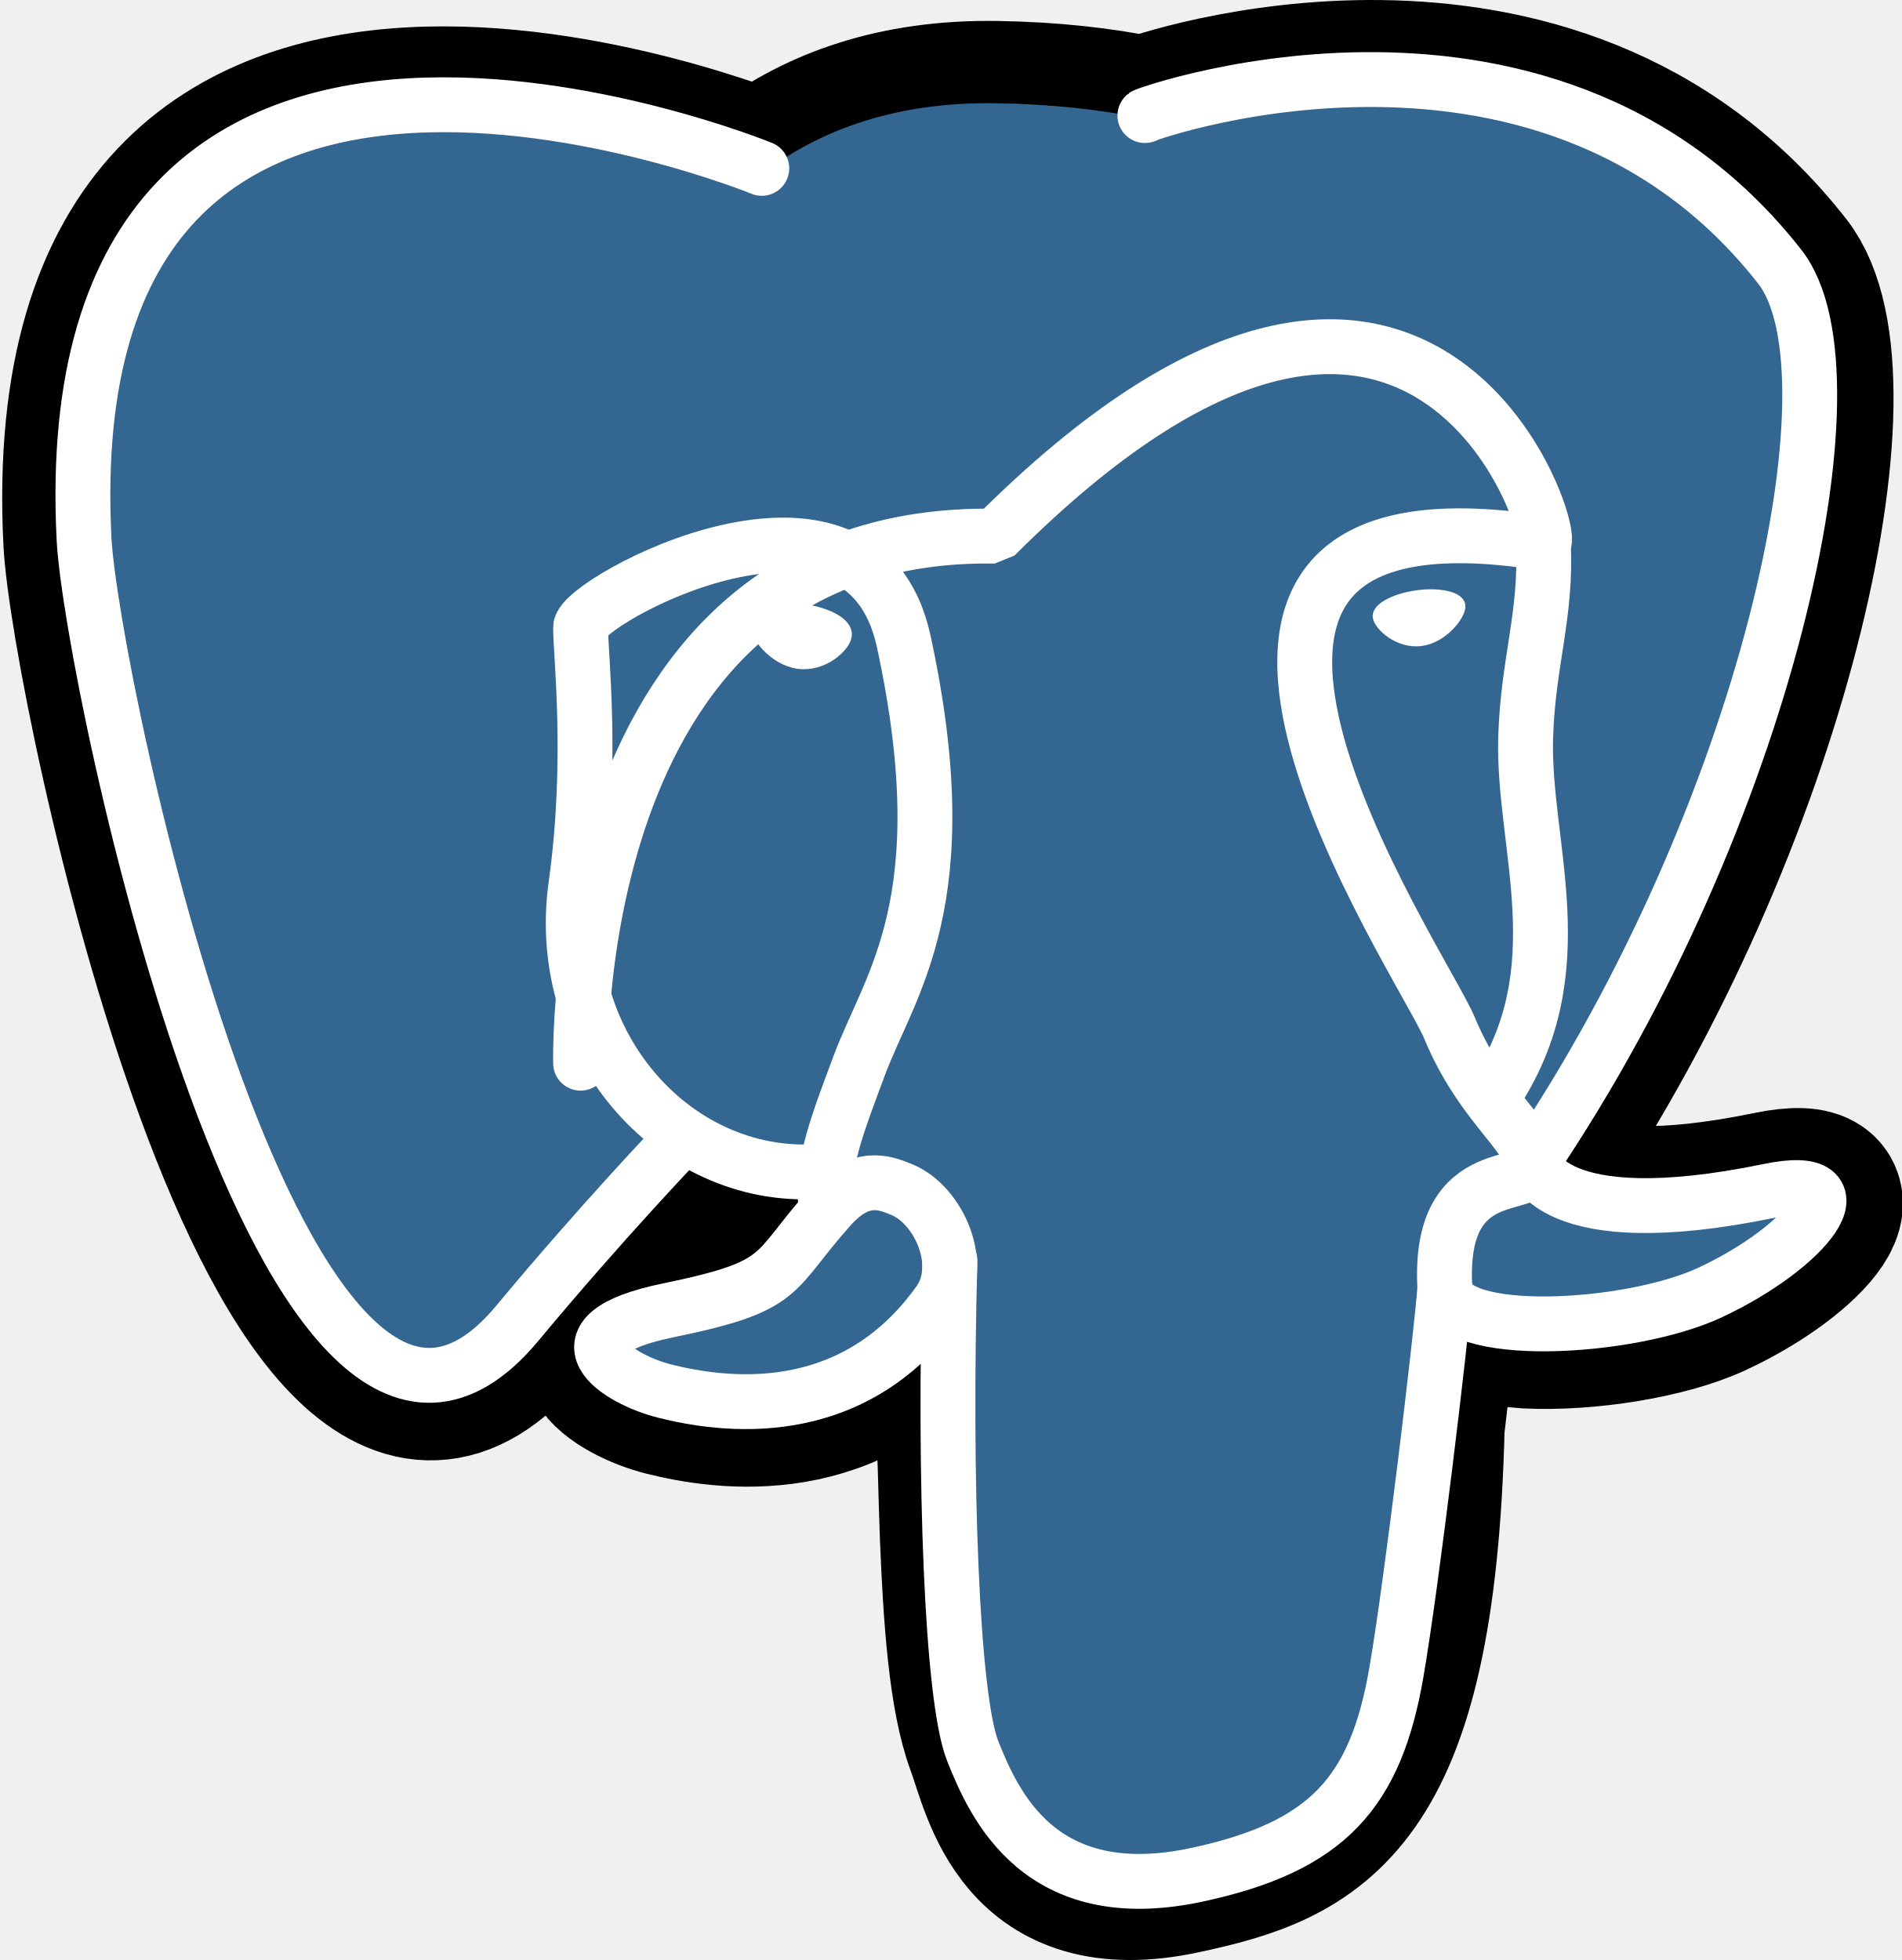
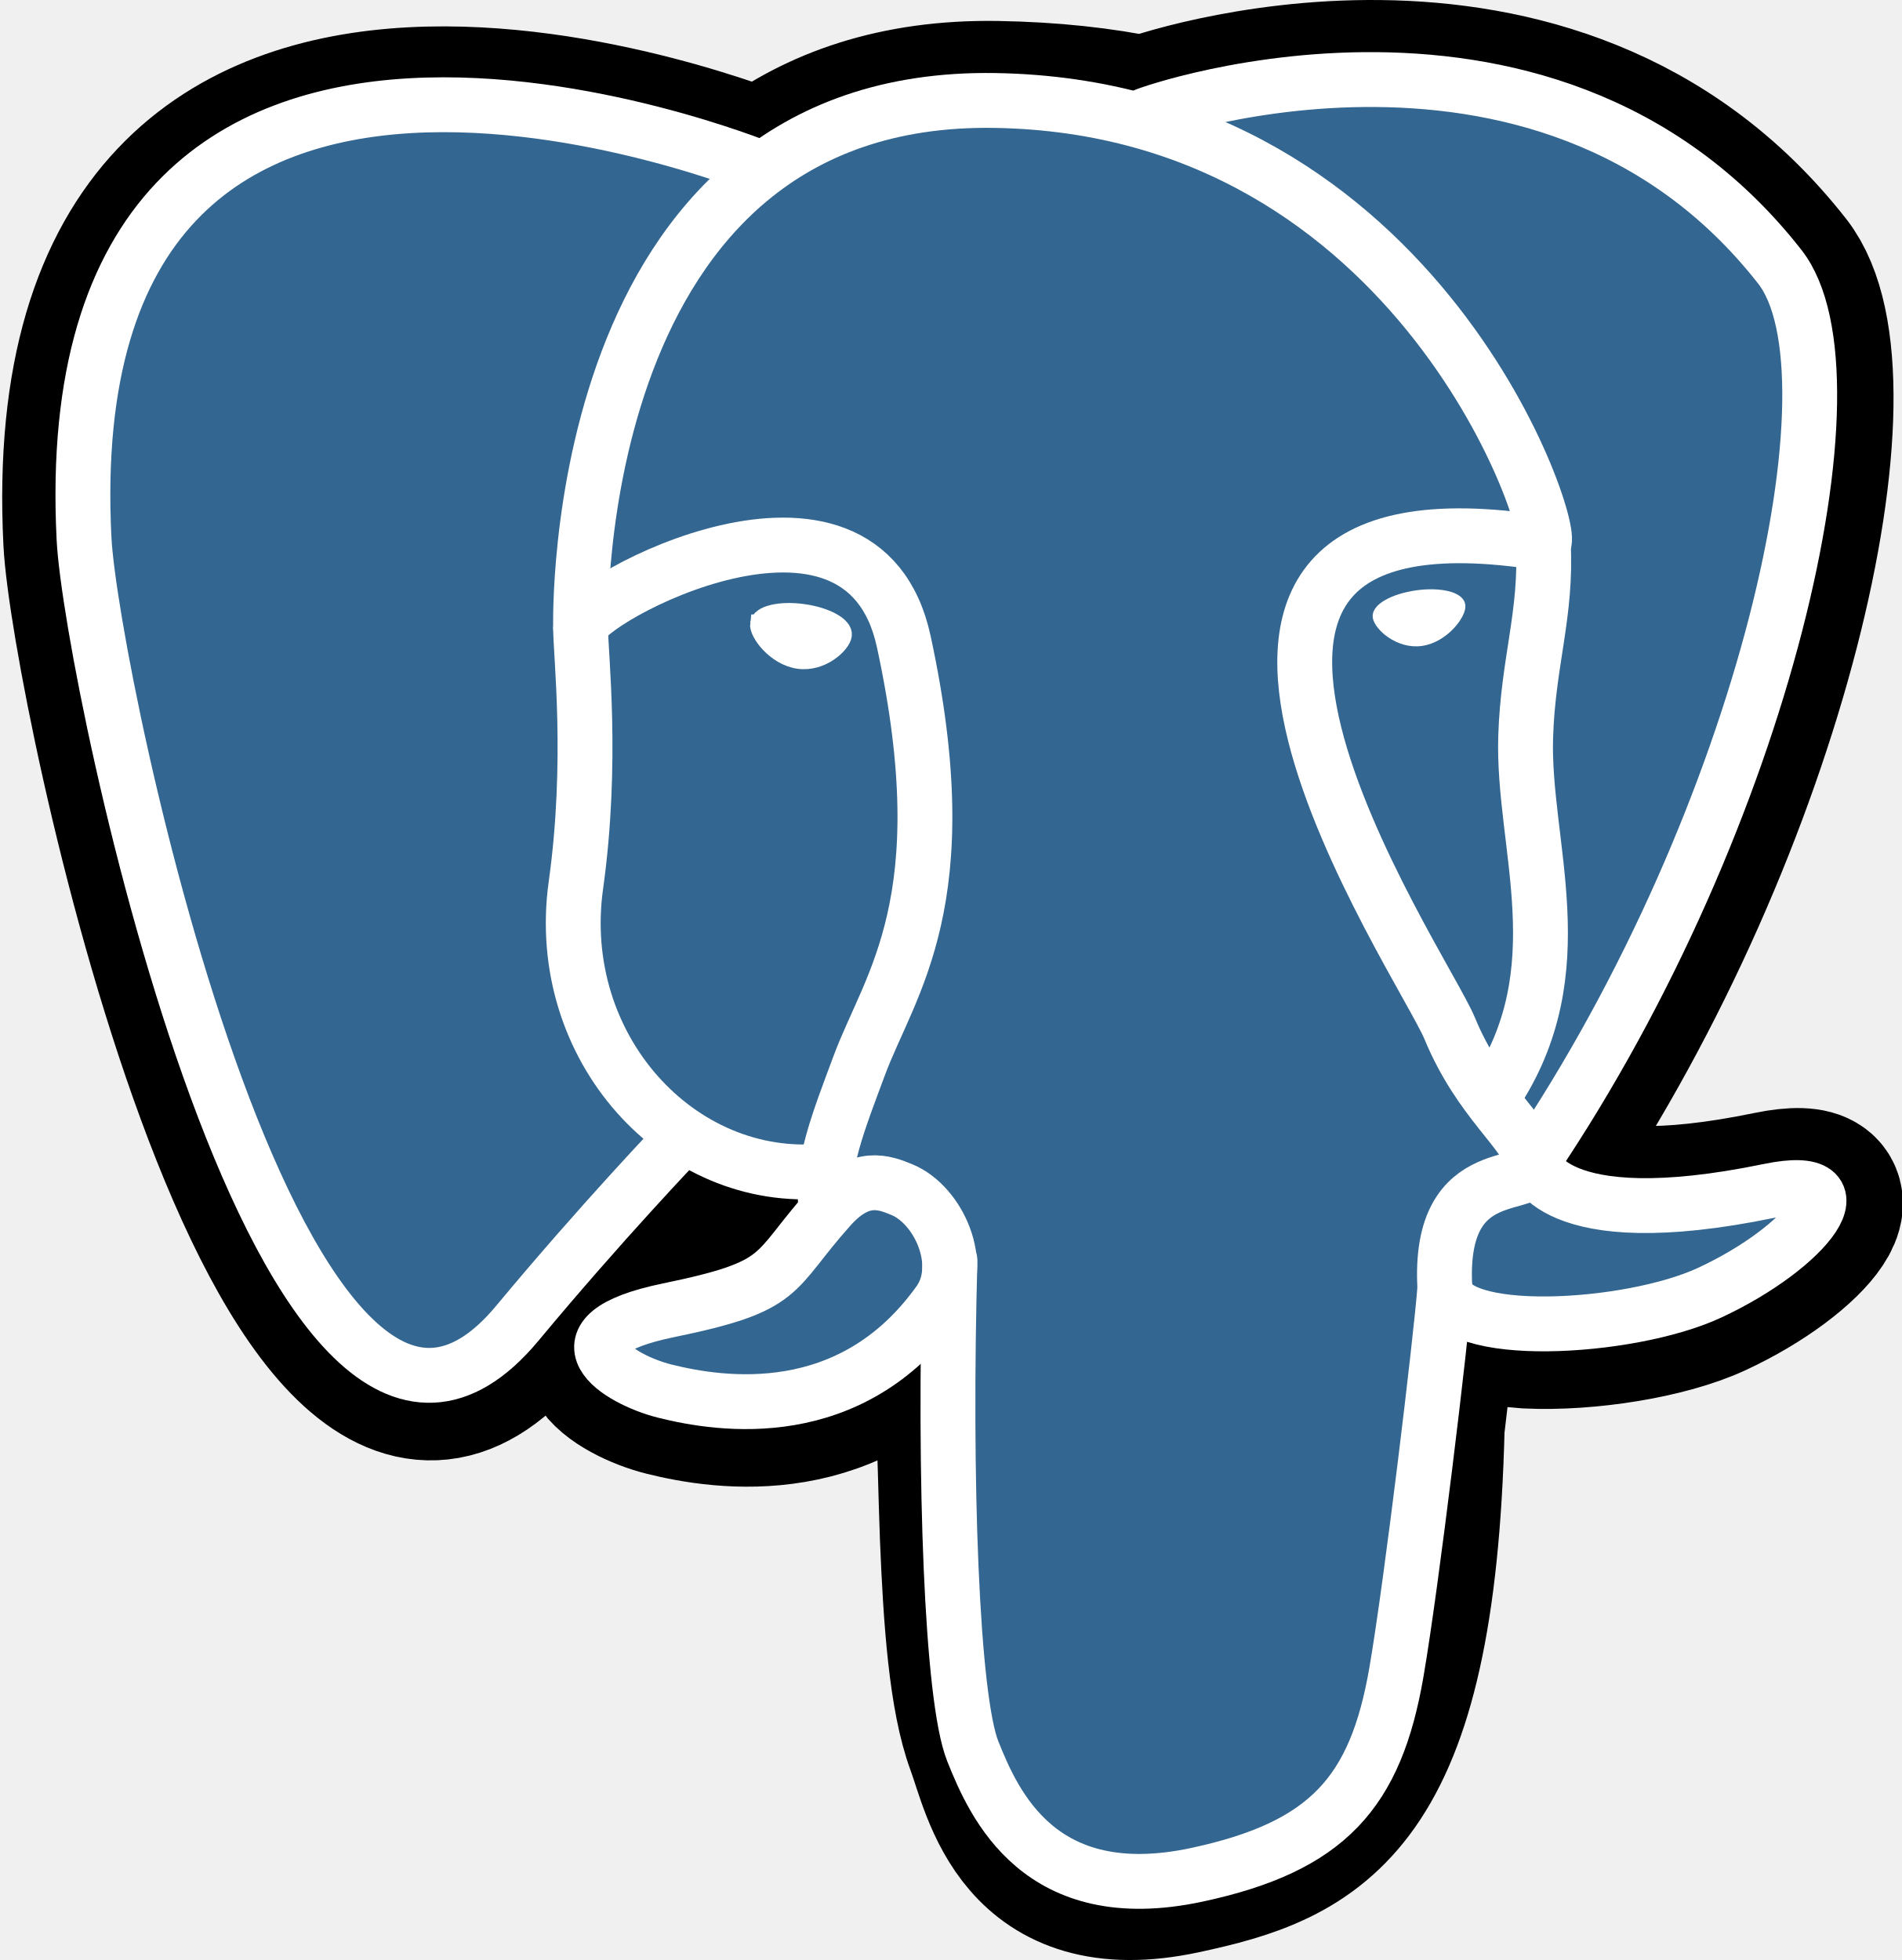
- <svg xmlns="http://www.w3.org/2000/svg" height="593.844" viewBox="0 0 432.071 445.383" width="576.095">
-   <g fill="none" stroke="#fff" stroke-linecap="round" stroke-linejoin="round" stroke-width="12.465">
-     <path d="m323.205 324.227c2.833-23.601 1.984-27.062 19.563-23.239l4.463.392c13.517.615 31.199-2.174 41.587-7 22.362-10.376 35.622-27.7 13.572-23.148-50.297 10.376-53.755-6.655-53.755-6.655 53.111-78.803 75.313-178.836 56.149-203.322-52.27-66.789-142.748-35.206-144.262-34.386l-.482.089c-9.938-2.062-21.06-3.294-33.554-3.496-22.761-.374-40.032 5.967-53.133 15.904 0 0-161.408-66.498-153.899 83.628 1.597 31.936 45.777 241.655 98.47 178.31 19.259-23.163 37.871-42.748 37.871-42.748 9.242 6.14 20.307 9.272 31.912 8.147l.897-.765c-.281 2.876-.157 5.689.359 9.019-13.572 15.167-9.584 17.83-36.723 23.416-27.457 5.659-11.326 15.734-.797 18.367 12.768 3.193 42.305 7.716 62.268-20.224l-.795 3.188c5.325 4.26 4.965 30.619 5.72 49.452.756 18.834 2.017 36.409 5.856 46.771 3.839 10.36 8.369 37.05 44.036 29.406 29.809-6.388 52.6-15.582 54.677-101.107" fill="#000" stroke="#000" stroke-linecap="butt" stroke-linejoin="miter" stroke-width="37.395" />
-     <path d="m402.395 271.23c-50.302 10.376-53.76-6.655-53.76-6.655 53.111-78.808 75.313-178.843 56.153-203.326-52.27-66.785-142.752-35.2-144.262-34.38l-.486.087c-9.938-2.063-21.06-3.292-33.56-3.496-22.761-.373-40.026 5.967-53.127 15.902 0 0-161.411-66.495-153.904 83.63 1.597 31.938 45.776 241.657 98.471 178.312 19.26-23.163 37.869-42.748 37.869-42.748 9.243 6.14 20.308 9.272 31.908 8.147l.901-.765c-.28 2.876-.152 5.689.361 9.019-13.575 15.167-9.586 17.83-36.723 23.416-27.459 5.659-11.328 15.734-.796 18.367 12.768 3.193 42.307 7.716 62.266-20.224l-.796 3.188c5.319 4.26 9.054 27.711 8.428 48.969-.626 21.259-1.044 35.854 3.147 47.254s8.368 37.05 44.042 29.406c29.809-6.388 45.256-22.942 47.405-50.555 1.525-19.631 4.976-16.729 5.194-34.28l2.768-8.309c3.192-26.611.507-35.196 18.872-31.203l4.463.392c13.517.615 31.208-2.174 41.591-7 22.358-10.376 35.618-27.7 13.573-23.148z" fill="#336791" stroke="none" />
-     <path d="m215.866 286.484c-1.385 49.516.348 99.377 5.193 111.495 4.848 12.118 15.223 35.688 50.9 28.045 29.806-6.39 40.651-18.756 45.357-46.051 3.466-20.082 10.148-75.854 11.005-87.281m-155.217-254.436s-161.521-66.016-154.012 84.109c1.597 31.938 45.779 241.664 98.473 178.316 19.256-23.166 36.671-41.335 36.671-41.335m106.113-233.139c-5.591 1.753 89.848-34.889 144.087 34.417 19.159 24.484-3.043 124.519-56.153 203.329" />
-     <path d="m348.282 263.953s3.461 17.036 53.764 6.653c22.04-4.552 8.776 12.774-13.577 23.155-18.345 8.514-59.474 10.696-60.146-1.069-1.729-30.355 21.647-21.133 19.96-28.739-1.525-6.85-11.979-13.573-18.894-30.338-6.037-14.633-82.796-126.849 21.287-110.183 3.813-.789-27.146-99.002-124.553-1.599-97.385-1.597-94.19 119.762-94.19 119.762" stroke-linejoin="bevel" />
-     <path d="m188.604 274.334c-13.577 15.166-9.584 17.829-36.723 23.417-27.459 5.66-11.326 15.733-.797 18.365 12.768 3.195 42.307 7.718 62.266-20.229 6.078-8.509-.036-22.086-8.385-25.547-4.034-1.671-9.428-3.765-16.361 3.994z" />
-     <path d="m187.715 274.069c-1.368-8.917 2.93-19.528 7.536-31.942 6.922-18.626 22.893-37.255 10.117-96.339-9.523-44.029-73.396-9.163-73.436-3.193-.039 5.968 2.889 30.26-1.067 58.548-5.162 36.913 23.488 68.132 56.479 64.938" />
-     <path d="m172.517 141.7c-.288 2.039 3.733 7.48 8.976 8.207 5.234.73 9.714-3.522 9.998-5.559.284-2.039-3.732-4.285-8.977-5.015-5.237-.731-9.719.333-9.996 2.367z" fill="#fff" stroke-linecap="butt" stroke-linejoin="miter" stroke-width="4.155" />
-     <path d="m331.941 137.543c.284 2.039-3.732 7.48-8.976 8.207-5.238.73-9.718-3.522-10.005-5.559-.277-2.039 3.74-4.285 8.979-5.015s9.718.333 10.002 2.368z" fill="#fff" stroke-linecap="butt" stroke-linejoin="miter" stroke-width="2.078" />
-     <path d="m350.676 123.432c.863 15.994-3.445 26.888-3.988 43.914-.804 24.748 11.799 53.074-7.191 81.435" />
+ <svg xmlns="http://www.w3.org/2000/svg" width="576.095" height="593.844" viewBox="0 0 432.071 445.383">
+   <g fill="none" stroke="#fff" stroke-width="12.465" stroke-linecap="round" stroke-linejoin="round">
+     <path d="M323.205 324.227c2.833-23.601 1.984-27.062 19.563-23.239l4.463.392c13.517.615 31.199-2.174 41.587-7 22.362-10.376 35.622-27.7 13.572-23.148-50.297 10.376-53.755-6.655-53.755-6.655 53.111-78.803 75.313-178.836 56.149-203.322-52.27-66.789-142.748-35.206-144.262-34.386l-.482.089c-9.938-2.062-21.06-3.294-33.554-3.496-22.761-.374-40.032 5.967-53.133 15.904 0 0-161.408-66.498-153.899 83.628 1.597 31.936 45.777 241.655 98.47 178.31 19.259-23.163 37.871-42.748 37.871-42.748 9.242 6.14 20.307 9.272 31.912 8.147l.897-.765c-.281 2.876-.157 5.689.359 9.019-13.572 15.167-9.584 17.83-36.723 23.416-27.457 5.659-11.326 15.734-.797 18.367 12.768 3.193 42.305 7.716 62.268-20.224l-.795 3.188c5.325 4.26 4.965 30.619 5.72 49.452.756 18.834 2.017 36.409 5.856 46.771 3.839 10.36 8.369 37.05 44.036 29.406 29.809-6.388 52.6-15.582 54.677-101.107" fill="#000" stroke="#000" stroke-width="37.395" stroke-linecap="butt" stroke-linejoin="miter" />
+     <path d="M402.395 271.23c-50.302 10.376-53.76-6.655-53.76-6.655 53.111-78.808 75.313-178.843 56.153-203.326-52.27-66.785-142.752-35.2-144.262-34.38l-.486.087c-9.938-2.063-21.06-3.292-33.56-3.496-22.761-.373-40.026 5.967-53.127 15.902 0 0-161.411-66.495-153.904 83.63 1.597 31.938 45.776 241.657 98.471 178.312 19.26-23.163 37.869-42.748 37.869-42.748 9.243 6.14 20.308 9.272 31.908 8.147l.901-.765c-.28 2.876-.152 5.689.361 9.019-13.575 15.167-9.586 17.83-36.723 23.416-27.459 5.659-11.328 15.734-.796 18.367 12.768 3.193 42.307 7.716 62.266-20.224l-.796 3.188c5.319 4.26 9.054 27.711 8.428 48.969-.626 21.259-1.044 35.854 3.147 47.254 4.191 11.4 8.368 37.05 44.042 29.406 29.809-6.388 45.256-22.942 47.405-50.555 1.525-19.631 4.976-16.729 5.194-34.28l2.768-8.309c3.192-26.611.507-35.196 18.872-31.203l4.463.392c13.517.615 31.208-2.174 41.591-7 22.358-10.376 35.618-27.7 13.573-23.148z" fill="#336791" stroke="none" />
+     <path d="M215.866 286.484c-1.385 49.516.348 99.377 5.193 111.495 4.848 12.118 15.223 35.688 50.9 28.045 29.806-6.39 40.651-18.756 45.357-46.051 3.466-20.082 10.148-75.854 11.005-87.281M173.104 38.256S11.583-27.76 19.092 122.365c1.597 31.938 45.779 241.664 98.473 178.316 19.256-23.166 36.671-41.335 36.671-41.335M260.349 26.207c-5.591 1.753 89.848-34.889 144.087 34.417 19.159 24.484-3.043 124.519-56.153 203.329" />
+     <path d="M348.282 263.953s3.461 17.036 53.764 6.653c22.04-4.552 8.776 12.774-13.577 23.155-18.345 8.514-59.474 10.696-60.146-1.069-1.729-30.355 21.647-21.133 19.96-28.739-1.525-6.85-11.979-13.573-18.894-30.338-6.037-14.633-82.796-126.849 21.287-110.183 3.813-.789-27.146-99.002-124.553-100.599-97.385-1.597-94.19 119.762-94.19 119.762" stroke-linejoin="bevel" />
+     <path d="M188.604 274.334c-13.577 15.166-9.584 17.829-36.723 23.417-27.459 5.66-11.326 15.733-.797 18.365 12.768 3.195 42.307 7.718 62.266-20.229 6.078-8.509-.036-22.086-8.385-25.547-4.034-1.671-9.428-3.765-16.361 3.994z" />
+     <path d="M187.715 274.069c-1.368-8.917 2.93-19.528 7.536-31.942 6.922-18.626 22.893-37.255 10.117-96.339-9.523-44.029-73.396-9.163-73.436-3.193-.039 5.968 2.889 30.26-1.067 58.548-5.162 36.913 23.488 68.132 56.479 64.938" />
+     <path d="M172.517 141.7c-.288 2.039 3.733 7.48 8.976 8.207 5.234.73 9.714-3.522 9.998-5.559.284-2.039-3.732-4.285-8.977-5.015-5.237-.731-9.719.333-9.996 2.367z" fill="#fff" stroke-width="4.155" stroke-linecap="butt" stroke-linejoin="miter" />
+     <path d="M331.941 137.543c.284 2.039-3.732 7.48-8.976 8.207-5.238.73-9.718-3.522-10.005-5.559-.277-2.039 3.74-4.285 8.979-5.015 5.239-.73 9.718.333 10.002 2.368z" fill="#fff" stroke-width="2.078" stroke-linecap="butt" stroke-linejoin="miter" />
+     <path d="M350.676 123.432c.863 15.994-3.445 26.888-3.988 43.914-.804 24.748 11.799 53.074-7.191 81.435" />
  </g>
</svg>
